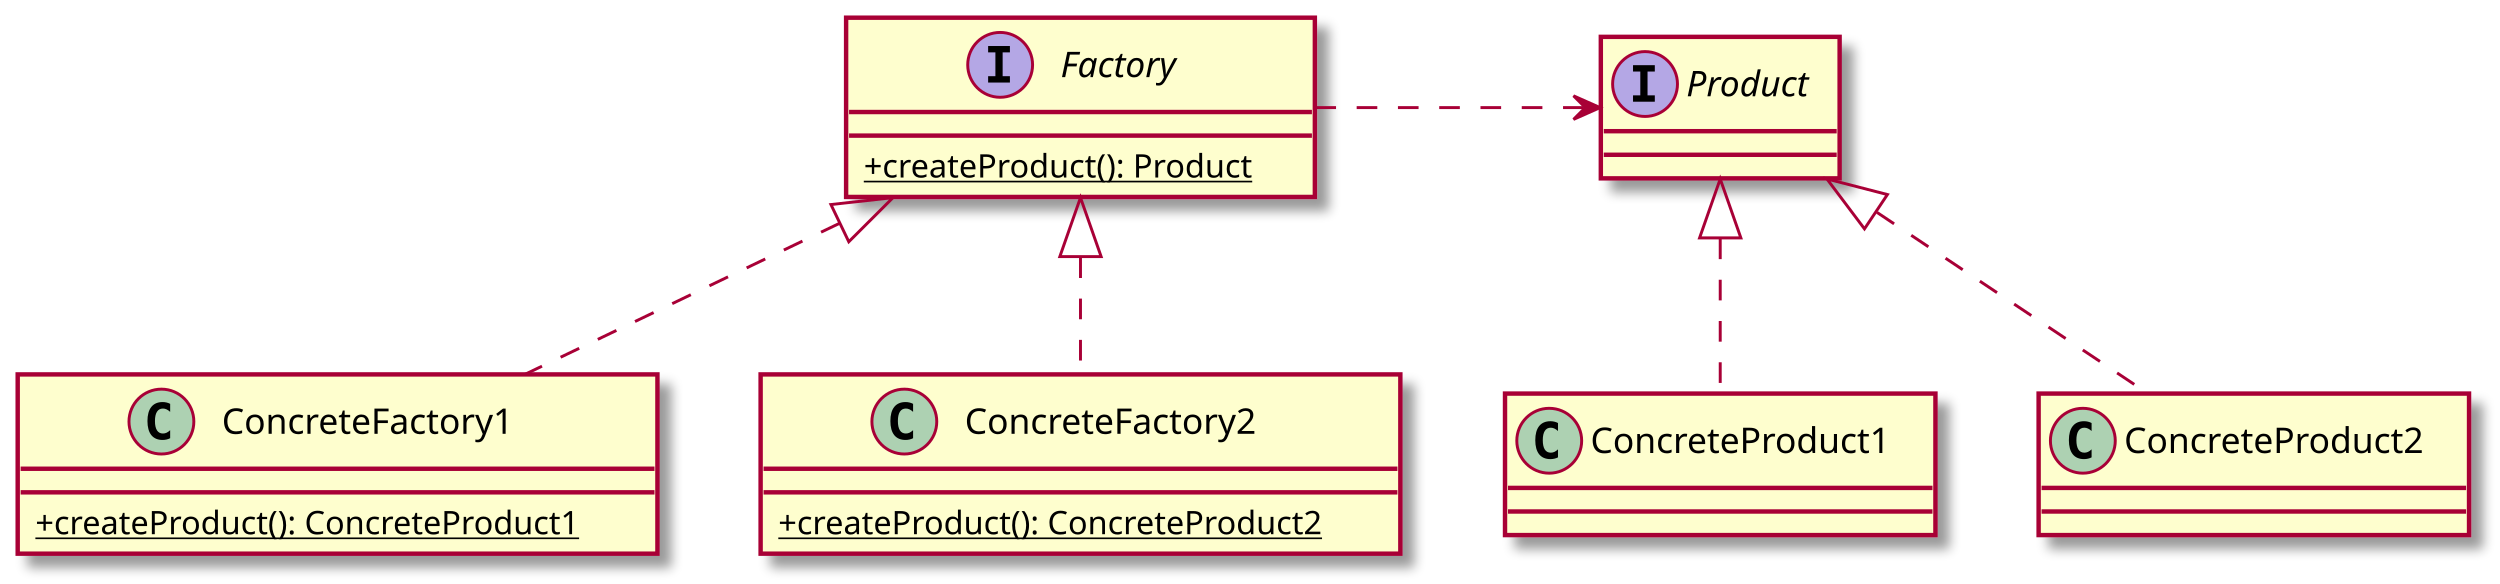
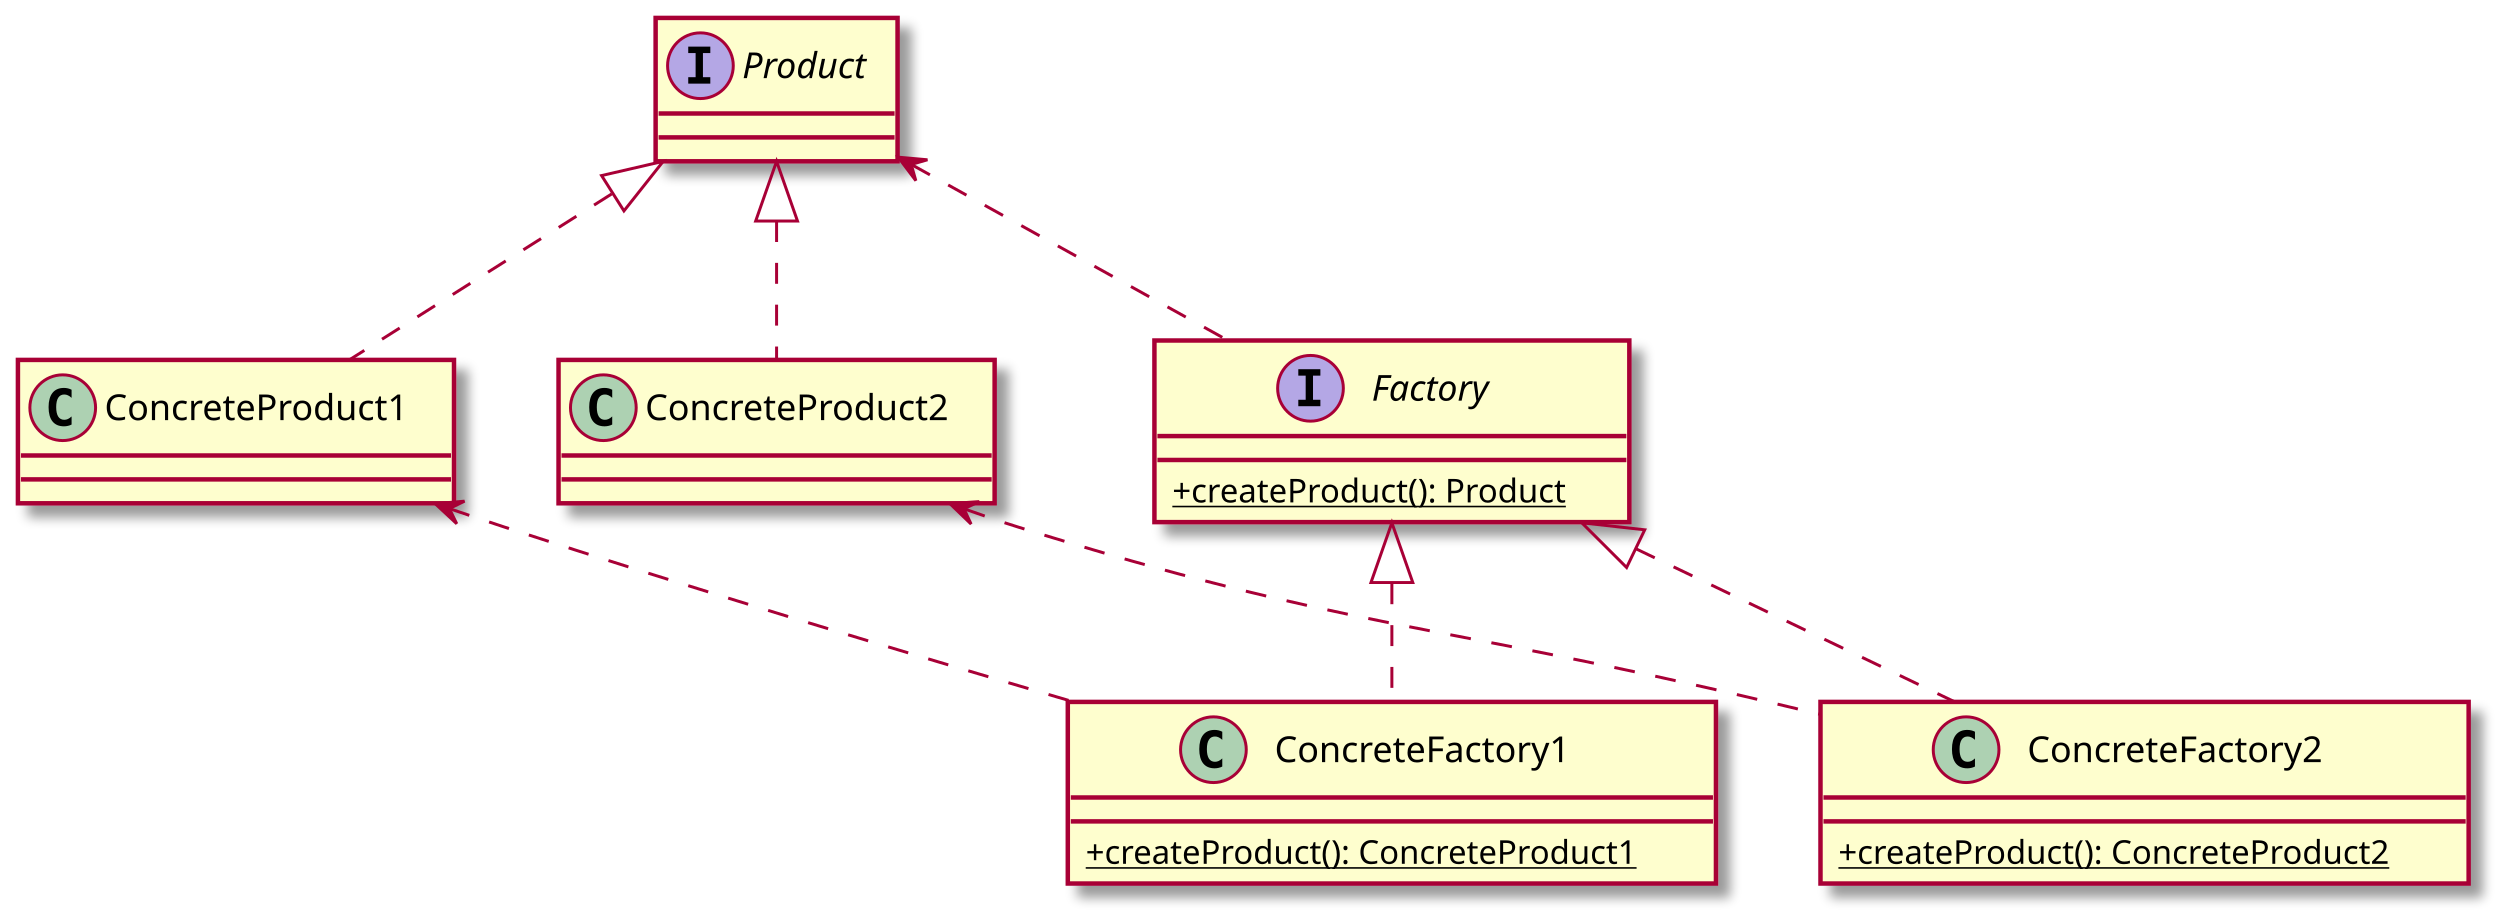
- <svg xmlns="http://www.w3.org/2000/svg" contentScriptType="application/ecmascript" contentStyleType="text/css" height="198px" preserveAspectRatio="none" style="width:848px;height:198px;" version="1.1" viewBox="0 0 848 198" width="848px" zoomAndPan="magnify">
+ <svg xmlns="http://www.w3.org/2000/svg" contentScriptType="application/ecmascript" contentStyleType="text/css" height="306px" preserveAspectRatio="none" style="width:837px;height:306px;" version="1.1" viewBox="0 0 837 306" width="837px" zoomAndPan="magnify">
  <defs>
-     <filter height="300%" id="f1gvskb6y7gaik" width="300%" x="-1" y="-1">
+     <filter height="300%" id="f9usabczw56p6" width="300%" x="-1" y="-1">
      <feGaussianBlur result="blurOut" stdDeviation="2.0" />
      <feColorMatrix in="blurOut" result="blurOut2" type="matrix" values="0 0 0 0 0 0 0 0 0 0 0 0 0 0 0 0 0 0 .4 0" />
      <feOffset dx="4.0" dy="4.0" in="blurOut2" result="blurOut3" />
      <feBlend in="SourceGraphic" in2="blurOut3" mode="normal" />
    </filter>
  </defs>
  <g>
-     <rect fill="#FEFECE" filter="url(#f1gvskb6y7gaik)" height="60.805" id="Factory" style="stroke: #A80036; stroke-width: 1.5;" width="159" x="287" y="6" />
-     <ellipse cx="339.25" cy="22" fill="#B4A7E5" rx="11" ry="11" style="stroke: #A80036; stroke-width: 1.0;" />
-     <path d="M335.172,17.766 L335.172,15.609 L342.562,15.609 L342.562,17.766 L340.094,17.766 L340.094,25.844 L342.562,25.844 L342.562,28 L335.172,28 L335.172,25.844 L337.641,25.844 L337.641,17.766 L335.172,17.766 Z " />
-     <text fill="#000000" font-family="sans-serif" font-size="12" font-style="italic" lengthAdjust="spacingAndGlyphs" textLength="46" x="359.75" y="26.154">Factory</text>
-     <line style="stroke: #A80036; stroke-width: 1.5;" x1="288" x2="445" y1="38" y2="38" />
-     <line style="stroke: #A80036; stroke-width: 1.5;" x1="288" x2="445" y1="46" y2="46" />
-     <text fill="#000000" font-family="sans-serif" font-size="11" lengthAdjust="spacingAndGlyphs" text-decoration="underline" textLength="147" x="293" y="60.21">+createProduct(): Product</text>
-     <rect fill="#FEFECE" filter="url(#f1gvskb6y7gaik)" height="60.805" id="ConcreteFactory1" style="stroke: #A80036; stroke-width: 1.5;" width="217" x="6" y="127" />
-     <ellipse cx="54.75" cy="143" fill="#ADD1B2" rx="11" ry="11" style="stroke: #A80036; stroke-width: 1.0;" />
-     <path d="M57.719,148.641 Q57.141,148.938 56.5,149.078 Q55.859,149.234 55.156,149.234 Q52.656,149.234 51.328,147.594 Q50.016,145.938 50.016,142.812 Q50.016,139.688 51.328,138.031 Q52.656,136.375 55.156,136.375 Q55.859,136.375 56.5,136.531 Q57.156,136.688 57.719,136.984 L57.719,139.703 Q57.094,139.125 56.5,138.859 Q55.906,138.578 55.281,138.578 Q53.938,138.578 53.25,139.656 Q52.562,140.719 52.562,142.812 Q52.562,144.906 53.25,145.984 Q53.938,147.047 55.281,147.047 Q55.906,147.047 56.5,146.781 Q57.094,146.5 57.719,145.922 L57.719,148.641 Z " />
-     <text fill="#000000" font-family="sans-serif" font-size="12" lengthAdjust="spacingAndGlyphs" textLength="111" x="75.25" y="147.154">ConcreteFactory1</text>
-     <line style="stroke: #A80036; stroke-width: 1.5;" x1="7" x2="222" y1="159" y2="159" />
-     <line style="stroke: #A80036; stroke-width: 1.5;" x1="7" x2="222" y1="167" y2="167" />
-     <text fill="#000000" font-family="sans-serif" font-size="11" lengthAdjust="spacingAndGlyphs" text-decoration="underline" textLength="205" x="12" y="181.21">+createProduct(): ConcreteProduct1</text>
-     <rect fill="#FEFECE" filter="url(#f1gvskb6y7gaik)" height="60.805" id="ConcreteFactory2" style="stroke: #A80036; stroke-width: 1.5;" width="217" x="258" y="127" />
-     <ellipse cx="306.75" cy="143" fill="#ADD1B2" rx="11" ry="11" style="stroke: #A80036; stroke-width: 1.0;" />
-     <path d="M309.719,148.641 Q309.141,148.938 308.5,149.078 Q307.859,149.234 307.156,149.234 Q304.656,149.234 303.328,147.594 Q302.016,145.938 302.016,142.812 Q302.016,139.688 303.328,138.031 Q304.656,136.375 307.156,136.375 Q307.859,136.375 308.5,136.531 Q309.156,136.688 309.719,136.984 L309.719,139.703 Q309.094,139.125 308.5,138.859 Q307.906,138.578 307.281,138.578 Q305.938,138.578 305.25,139.656 Q304.562,140.719 304.562,142.812 Q304.562,144.906 305.25,145.984 Q305.938,147.047 307.281,147.047 Q307.906,147.047 308.5,146.781 Q309.094,146.5 309.719,145.922 L309.719,148.641 Z " />
-     <text fill="#000000" font-family="sans-serif" font-size="12" lengthAdjust="spacingAndGlyphs" textLength="111" x="327.25" y="147.154">ConcreteFactory2</text>
-     <line style="stroke: #A80036; stroke-width: 1.5;" x1="259" x2="474" y1="159" y2="159" />
-     <line style="stroke: #A80036; stroke-width: 1.5;" x1="259" x2="474" y1="167" y2="167" />
-     <text fill="#000000" font-family="sans-serif" font-size="11" lengthAdjust="spacingAndGlyphs" text-decoration="underline" textLength="205" x="264" y="181.21">+createProduct(): ConcreteProduct2</text>
-     <rect fill="#FEFECE" filter="url(#f1gvskb6y7gaik)" height="48" id="Product" style="stroke: #A80036; stroke-width: 1.5;" width="81" x="543" y="12.5" />
-     <ellipse cx="558" cy="28.5" fill="#B4A7E5" rx="11" ry="11" style="stroke: #A80036; stroke-width: 1.0;" />
-     <path d="M553.922,24.266 L553.922,22.109 L561.312,22.109 L561.312,24.266 L558.844,24.266 L558.844,32.344 L561.312,32.344 L561.312,34.5 L553.922,34.5 L553.922,32.344 L556.391,32.344 L556.391,24.266 L553.922,24.266 Z " />
-     <text fill="#000000" font-family="sans-serif" font-size="12" font-style="italic" lengthAdjust="spacingAndGlyphs" textLength="49" x="572" y="32.654">Product</text>
-     <line style="stroke: #A80036; stroke-width: 1.5;" x1="544" x2="623" y1="44.5" y2="44.5" />
-     <line style="stroke: #A80036; stroke-width: 1.5;" x1="544" x2="623" y1="52.5" y2="52.5" />
-     <rect fill="#FEFECE" filter="url(#f1gvskb6y7gaik)" height="48" id="ConcreteProduct1" style="stroke: #A80036; stroke-width: 1.5;" width="146" x="510.5" y="133.5" />
-     <ellipse cx="525.5" cy="149.5" fill="#ADD1B2" rx="11" ry="11" style="stroke: #A80036; stroke-width: 1.0;" />
-     <path d="M528.469,155.141 Q527.891,155.438 527.25,155.578 Q526.609,155.734 525.906,155.734 Q523.406,155.734 522.078,154.094 Q520.766,152.438 520.766,149.312 Q520.766,146.188 522.078,144.531 Q523.406,142.875 525.906,142.875 Q526.609,142.875 527.25,143.031 Q527.906,143.188 528.469,143.484 L528.469,146.203 Q527.844,145.625 527.25,145.359 Q526.656,145.078 526.031,145.078 Q524.688,145.078 524,146.156 Q523.312,147.219 523.312,149.312 Q523.312,151.406 524,152.484 Q524.688,153.547 526.031,153.547 Q526.656,153.547 527.25,153.281 Q527.844,153 528.469,152.422 L528.469,155.141 Z " />
-     <text fill="#000000" font-family="sans-serif" font-size="12" lengthAdjust="spacingAndGlyphs" textLength="114" x="539.5" y="153.654">ConcreteProduct1</text>
-     <line style="stroke: #A80036; stroke-width: 1.5;" x1="511.5" x2="655.5" y1="165.5" y2="165.5" />
-     <line style="stroke: #A80036; stroke-width: 1.5;" x1="511.5" x2="655.5" y1="173.5" y2="173.5" />
-     <rect fill="#FEFECE" filter="url(#f1gvskb6y7gaik)" height="48" id="ConcreteProduct2" style="stroke: #A80036; stroke-width: 1.5;" width="146" x="691.5" y="133.5" />
-     <ellipse cx="706.5" cy="149.5" fill="#ADD1B2" rx="11" ry="11" style="stroke: #A80036; stroke-width: 1.0;" />
-     <path d="M709.469,155.141 Q708.891,155.438 708.25,155.578 Q707.609,155.734 706.906,155.734 Q704.406,155.734 703.078,154.094 Q701.766,152.438 701.766,149.312 Q701.766,146.188 703.078,144.531 Q704.406,142.875 706.906,142.875 Q707.609,142.875 708.25,143.031 Q708.906,143.188 709.469,143.484 L709.469,146.203 Q708.844,145.625 708.25,145.359 Q707.656,145.078 707.031,145.078 Q705.688,145.078 705,146.156 Q704.312,147.219 704.312,149.312 Q704.312,151.406 705,152.484 Q705.688,153.547 707.031,153.547 Q707.656,153.547 708.25,153.281 Q708.844,153 709.469,152.422 L709.469,155.141 Z " />
-     <text fill="#000000" font-family="sans-serif" font-size="12" lengthAdjust="spacingAndGlyphs" textLength="114" x="720.5" y="153.654">ConcreteProduct2</text>
-     <line style="stroke: #A80036; stroke-width: 1.5;" x1="692.5" x2="836.5" y1="165.5" y2="165.5" />
-     <line style="stroke: #A80036; stroke-width: 1.5;" x1="692.5" x2="836.5" y1="173.5" y2="173.5" />
-     <path d="M583.5,80.889 C583.5,98.624 583.5,118.352 583.5,133.347 " fill="none" id="Product&lt;-ConcreteProduct1" style="stroke: #A80036; stroke-width: 1.0; stroke-dasharray: 7.0,7.0;" />
-     <polygon fill="none" points="576.5,80.695,583.5,60.695,590.5,80.695,576.5,80.695" style="stroke: #A80036; stroke-width: 1.0;" />
-     <path d="M636.652,72.032 C666.171,91.766 702.119,115.798 728.37,133.347 " fill="none" id="Product&lt;-ConcreteProduct2" style="stroke: #A80036; stroke-width: 1.0; stroke-dasharray: 7.0,7.0;" />
-     <polygon fill="none" points="632.43,77.63,619.693,60.695,640.21,65.991,632.43,77.63" style="stroke: #A80036; stroke-width: 1.0;" />
-     <path d="M446.18,36.5 C476.604,36.5 507.028,36.5 537.453,36.5 " fill="none" id="Factory-&gt;Product" style="stroke: #A80036; stroke-width: 1.0; stroke-dasharray: 7.0,7.0;" />
-     <polygon fill="#A80036" points="542.733,36.5,533.733,32.5,537.733,36.5,533.733,40.5,542.733,36.5" style="stroke: #A80036; stroke-width: 1.0;" />
-     <path d="M284.81,75.724 C250.187,92.349 210.448,111.43 178.07,126.976 " fill="none" id="Factory&lt;-ConcreteFactory1" style="stroke: #A80036; stroke-width: 1.0; stroke-dasharray: 7.0,7.0;" />
-     <polygon fill="none" points="281.851,69.38,302.91,67.033,287.91,82.001,281.851,69.38" style="stroke: #A80036; stroke-width: 1.0;" />
-     <path d="M366.5,87.293 C366.5,100.786 366.5,114.94 366.5,126.976 " fill="none" id="Factory&lt;-ConcreteFactory2" style="stroke: #A80036; stroke-width: 1.0; stroke-dasharray: 7.0,7.0;" />
-     <polygon fill="none" points="359.5,87.033,366.5,67.033,373.5,87.033,359.5,87.033" style="stroke: #A80036; stroke-width: 1.0;" />
+     <rect fill="#FEFECE" filter="url(#f9usabczw56p6)" height="60.805" id="Factory" style="stroke: #A80036; stroke-width: 1.5;" width="159" x="386.5" y="114" />
+     <ellipse cx="438.75" cy="130" fill="#B4A7E5" rx="11" ry="11" style="stroke: #A80036; stroke-width: 1.0;" />
+     <path d="M434.672,125.766 L434.672,123.609 L442.062,123.609 L442.062,125.766 L439.594,125.766 L439.594,133.844 L442.062,133.844 L442.062,136 L434.672,136 L434.672,133.844 L437.141,133.844 L437.141,125.766 L434.672,125.766 Z " />
+     <text fill="#000000" font-family="sans-serif" font-size="12" font-style="italic" lengthAdjust="spacingAndGlyphs" textLength="46" x="459.25" y="134.154">Factory</text>
+     <line style="stroke: #A80036; stroke-width: 1.5;" x1="387.5" x2="544.5" y1="146" y2="146" />
+     <line style="stroke: #A80036; stroke-width: 1.5;" x1="387.5" x2="544.5" y1="154" y2="154" />
+     <text fill="#000000" font-family="sans-serif" font-size="11" lengthAdjust="spacingAndGlyphs" text-decoration="underline" textLength="147" x="392.5" y="168.21">+createProduct(): Product</text>
+     <rect fill="#FEFECE" filter="url(#f9usabczw56p6)" height="60.805" id="ConcreteFactory1" style="stroke: #A80036; stroke-width: 1.5;" width="217" x="357.5" y="235" />
+     <ellipse cx="406.25" cy="251" fill="#ADD1B2" rx="11" ry="11" style="stroke: #A80036; stroke-width: 1.0;" />
+     <path d="M409.219,256.641 Q408.641,256.938 408,257.078 Q407.359,257.234 406.656,257.234 Q404.156,257.234 402.828,255.594 Q401.516,253.938 401.516,250.812 Q401.516,247.688 402.828,246.031 Q404.156,244.375 406.656,244.375 Q407.359,244.375 408,244.531 Q408.656,244.688 409.219,244.984 L409.219,247.703 Q408.594,247.125 408,246.859 Q407.406,246.578 406.781,246.578 Q405.438,246.578 404.75,247.656 Q404.062,248.719 404.062,250.812 Q404.062,252.906 404.75,253.984 Q405.438,255.047 406.781,255.047 Q407.406,255.047 408,254.781 Q408.594,254.5 409.219,253.922 L409.219,256.641 Z " />
+     <text fill="#000000" font-family="sans-serif" font-size="12" lengthAdjust="spacingAndGlyphs" textLength="111" x="426.75" y="255.154">ConcreteFactory1</text>
+     <line style="stroke: #A80036; stroke-width: 1.5;" x1="358.5" x2="573.5" y1="267" y2="267" />
+     <line style="stroke: #A80036; stroke-width: 1.5;" x1="358.5" x2="573.5" y1="275" y2="275" />
+     <text fill="#000000" font-family="sans-serif" font-size="11" lengthAdjust="spacingAndGlyphs" text-decoration="underline" textLength="205" x="363.5" y="289.21">+createProduct(): ConcreteProduct1</text>
+     <rect fill="#FEFECE" filter="url(#f9usabczw56p6)" height="60.805" id="ConcreteFactory2" style="stroke: #A80036; stroke-width: 1.5;" width="217" x="609.5" y="235" />
+     <ellipse cx="658.25" cy="251" fill="#ADD1B2" rx="11" ry="11" style="stroke: #A80036; stroke-width: 1.0;" />
+     <path d="M661.219,256.641 Q660.641,256.938 660,257.078 Q659.359,257.234 658.656,257.234 Q656.156,257.234 654.828,255.594 Q653.516,253.938 653.516,250.812 Q653.516,247.688 654.828,246.031 Q656.156,244.375 658.656,244.375 Q659.359,244.375 660,244.531 Q660.656,244.688 661.219,244.984 L661.219,247.703 Q660.594,247.125 660,246.859 Q659.406,246.578 658.781,246.578 Q657.438,246.578 656.75,247.656 Q656.062,248.719 656.062,250.812 Q656.062,252.906 656.75,253.984 Q657.438,255.047 658.781,255.047 Q659.406,255.047 660,254.781 Q660.594,254.5 661.219,253.922 L661.219,256.641 Z " />
+     <text fill="#000000" font-family="sans-serif" font-size="12" lengthAdjust="spacingAndGlyphs" textLength="111" x="678.75" y="255.154">ConcreteFactory2</text>
+     <line style="stroke: #A80036; stroke-width: 1.5;" x1="610.5" x2="825.5" y1="267" y2="267" />
+     <line style="stroke: #A80036; stroke-width: 1.5;" x1="610.5" x2="825.5" y1="275" y2="275" />
+     <text fill="#000000" font-family="sans-serif" font-size="11" lengthAdjust="spacingAndGlyphs" text-decoration="underline" textLength="205" x="615.5" y="289.21">+createProduct(): ConcreteProduct2</text>
+     <rect fill="#FEFECE" filter="url(#f9usabczw56p6)" height="48" id="Product" style="stroke: #A80036; stroke-width: 1.5;" width="81" x="219.5" y="6" />
+     <ellipse cx="234.5" cy="22" fill="#B4A7E5" rx="11" ry="11" style="stroke: #A80036; stroke-width: 1.0;" />
+     <path d="M230.422,17.766 L230.422,15.609 L237.812,15.609 L237.812,17.766 L235.344,17.766 L235.344,25.844 L237.812,25.844 L237.812,28 L230.422,28 L230.422,25.844 L232.891,25.844 L232.891,17.766 L230.422,17.766 Z " />
+     <text fill="#000000" font-family="sans-serif" font-size="12" font-style="italic" lengthAdjust="spacingAndGlyphs" textLength="49" x="248.5" y="26.154">Product</text>
+     <line style="stroke: #A80036; stroke-width: 1.5;" x1="220.5" x2="299.5" y1="38" y2="38" />
+     <line style="stroke: #A80036; stroke-width: 1.5;" x1="220.5" x2="299.5" y1="46" y2="46" />
+     <rect fill="#FEFECE" filter="url(#f9usabczw56p6)" height="48" id="ConcreteProduct1" style="stroke: #A80036; stroke-width: 1.5;" width="146" x="6" y="120.5" />
+     <ellipse cx="21" cy="136.5" fill="#ADD1B2" rx="11" ry="11" style="stroke: #A80036; stroke-width: 1.0;" />
+     <path d="M23.969,142.141 Q23.391,142.438 22.75,142.578 Q22.109,142.734 21.406,142.734 Q18.906,142.734 17.578,141.094 Q16.266,139.438 16.266,136.312 Q16.266,133.188 17.578,131.531 Q18.906,129.875 21.406,129.875 Q22.109,129.875 22.75,130.031 Q23.406,130.188 23.969,130.484 L23.969,133.203 Q23.344,132.625 22.75,132.359 Q22.156,132.078 21.531,132.078 Q20.188,132.078 19.5,133.156 Q18.812,134.219 18.812,136.312 Q18.812,138.406 19.5,139.484 Q20.188,140.547 21.531,140.547 Q22.156,140.547 22.75,140.281 Q23.344,140 23.969,139.422 L23.969,142.141 Z " />
+     <text fill="#000000" font-family="sans-serif" font-size="12" lengthAdjust="spacingAndGlyphs" textLength="114" x="35" y="140.654">ConcreteProduct1</text>
+     <line style="stroke: #A80036; stroke-width: 1.5;" x1="7" x2="151" y1="152.5" y2="152.5" />
+     <line style="stroke: #A80036; stroke-width: 1.5;" x1="7" x2="151" y1="160.5" y2="160.5" />
+     <rect fill="#FEFECE" filter="url(#f9usabczw56p6)" height="48" id="ConcreteProduct2" style="stroke: #A80036; stroke-width: 1.5;" width="146" x="187" y="120.5" />
+     <ellipse cx="202" cy="136.5" fill="#ADD1B2" rx="11" ry="11" style="stroke: #A80036; stroke-width: 1.0;" />
+     <path d="M204.969,142.141 Q204.391,142.438 203.75,142.578 Q203.109,142.734 202.406,142.734 Q199.906,142.734 198.578,141.094 Q197.266,139.438 197.266,136.312 Q197.266,133.188 198.578,131.531 Q199.906,129.875 202.406,129.875 Q203.109,129.875 203.75,130.031 Q204.406,130.188 204.969,130.484 L204.969,133.203 Q204.344,132.625 203.75,132.359 Q203.156,132.078 202.531,132.078 Q201.188,132.078 200.5,133.156 Q199.812,134.219 199.812,136.312 Q199.812,138.406 200.5,139.484 Q201.188,140.547 202.531,140.547 Q203.156,140.547 203.75,140.281 Q204.344,140 204.969,139.422 L204.969,142.141 Z " />
+     <text fill="#000000" font-family="sans-serif" font-size="12" lengthAdjust="spacingAndGlyphs" textLength="114" x="216" y="140.654">ConcreteProduct2</text>
+     <line style="stroke: #A80036; stroke-width: 1.5;" x1="188" x2="332" y1="152.5" y2="152.5" />
+     <line style="stroke: #A80036; stroke-width: 1.5;" x1="188" x2="332" y1="160.5" y2="160.5" />
+     <path d="M466,195.293 C466,208.786 466,222.94 466,234.976 " fill="none" id="Factory&lt;-ConcreteFactory1" style="stroke: #A80036; stroke-width: 1.0; stroke-dasharray: 7.0,7.0;" />
+     <polygon fill="none" points="459,195.033,466,175.033,473,195.033,459,195.033" style="stroke: #A80036; stroke-width: 1.0;" />
+     <path d="M547.69,183.724 C582.313,200.349 622.052,219.429 654.43,234.976 " fill="none" id="Factory&lt;-ConcreteFactory2" style="stroke: #A80036; stroke-width: 1.0; stroke-dasharray: 7.0,7.0;" />
+     <polygon fill="none" points="544.59,190.001,529.59,175.033,550.649,177.38,544.59,190.001" style="stroke: #A80036; stroke-width: 1.0;" />
+     <path d="M204.804,64.917 C176.461,82.847 142.638,104.243 117.205,120.332 " fill="none" id="Product&lt;-ConcreteProduct1" style="stroke: #A80036; stroke-width: 1.0; stroke-dasharray: 7.0,7.0;" />
+     <polygon fill="none" points="201.412,58.779,222.056,54.003,208.897,70.611,201.412,58.779" style="stroke: #A80036; stroke-width: 1.0;" />
+     <path d="M260,74.013 C260,89.669 260,106.723 260,120.134 " fill="none" id="Product&lt;-ConcreteProduct2" style="stroke: #A80036; stroke-width: 1.0; stroke-dasharray: 7.0,7.0;" />
+     <polygon fill="none" points="253,74.003,260,54.003,267,74.003,253,74.003" style="stroke: #A80036; stroke-width: 1.0;" />
+     <path d="M305.215,55.131 C336.348,72.436 377.894,95.528 410.954,113.904 " fill="none" id="Product&lt;-Factory" style="stroke: #A80036; stroke-width: 1.0; stroke-dasharray: 7.0,7.0;" />
+     <polygon fill="#A80036" points="300.699,52.621,306.622,60.49,305.069,55.051,310.509,53.498,300.699,52.621" style="stroke: #A80036; stroke-width: 1.0;" />
+     <path d="M150.488,170.287 C156.736,172.428 162.972,174.526 169,176.5 C231.794,197.058 302.654,218.363 359.407,234.973 " fill="none" id="ConcreteProduct1&lt;-ConcreteFactory1" style="stroke: #A80036; stroke-width: 1.0; stroke-dasharray: 7.0,7.0;" />
+     <polygon fill="#A80036" points="145.712,168.642,152.919,175.355,150.44,170.27,155.524,167.791,145.712,168.642" style="stroke: #A80036; stroke-width: 1.0;" />
+     <path d="M323.077,170.451 C329.094,172.614 335.137,174.669 341,176.5 C450.341,210.636 480.556,208.525 592,235 C597.693,236.352 603.53,237.745 609.422,239.155 " fill="none" id="ConcreteProduct2&lt;-ConcreteFactory2" style="stroke: #A80036; stroke-width: 1.0; stroke-dasharray: 7.0,7.0;" />
+     <polygon fill="#A80036" points="318.034,168.612,325.119,175.453,322.731,170.325,327.86,167.938,318.034,168.612" style="stroke: #A80036; stroke-width: 1.0;" />
  </g>
</svg>
